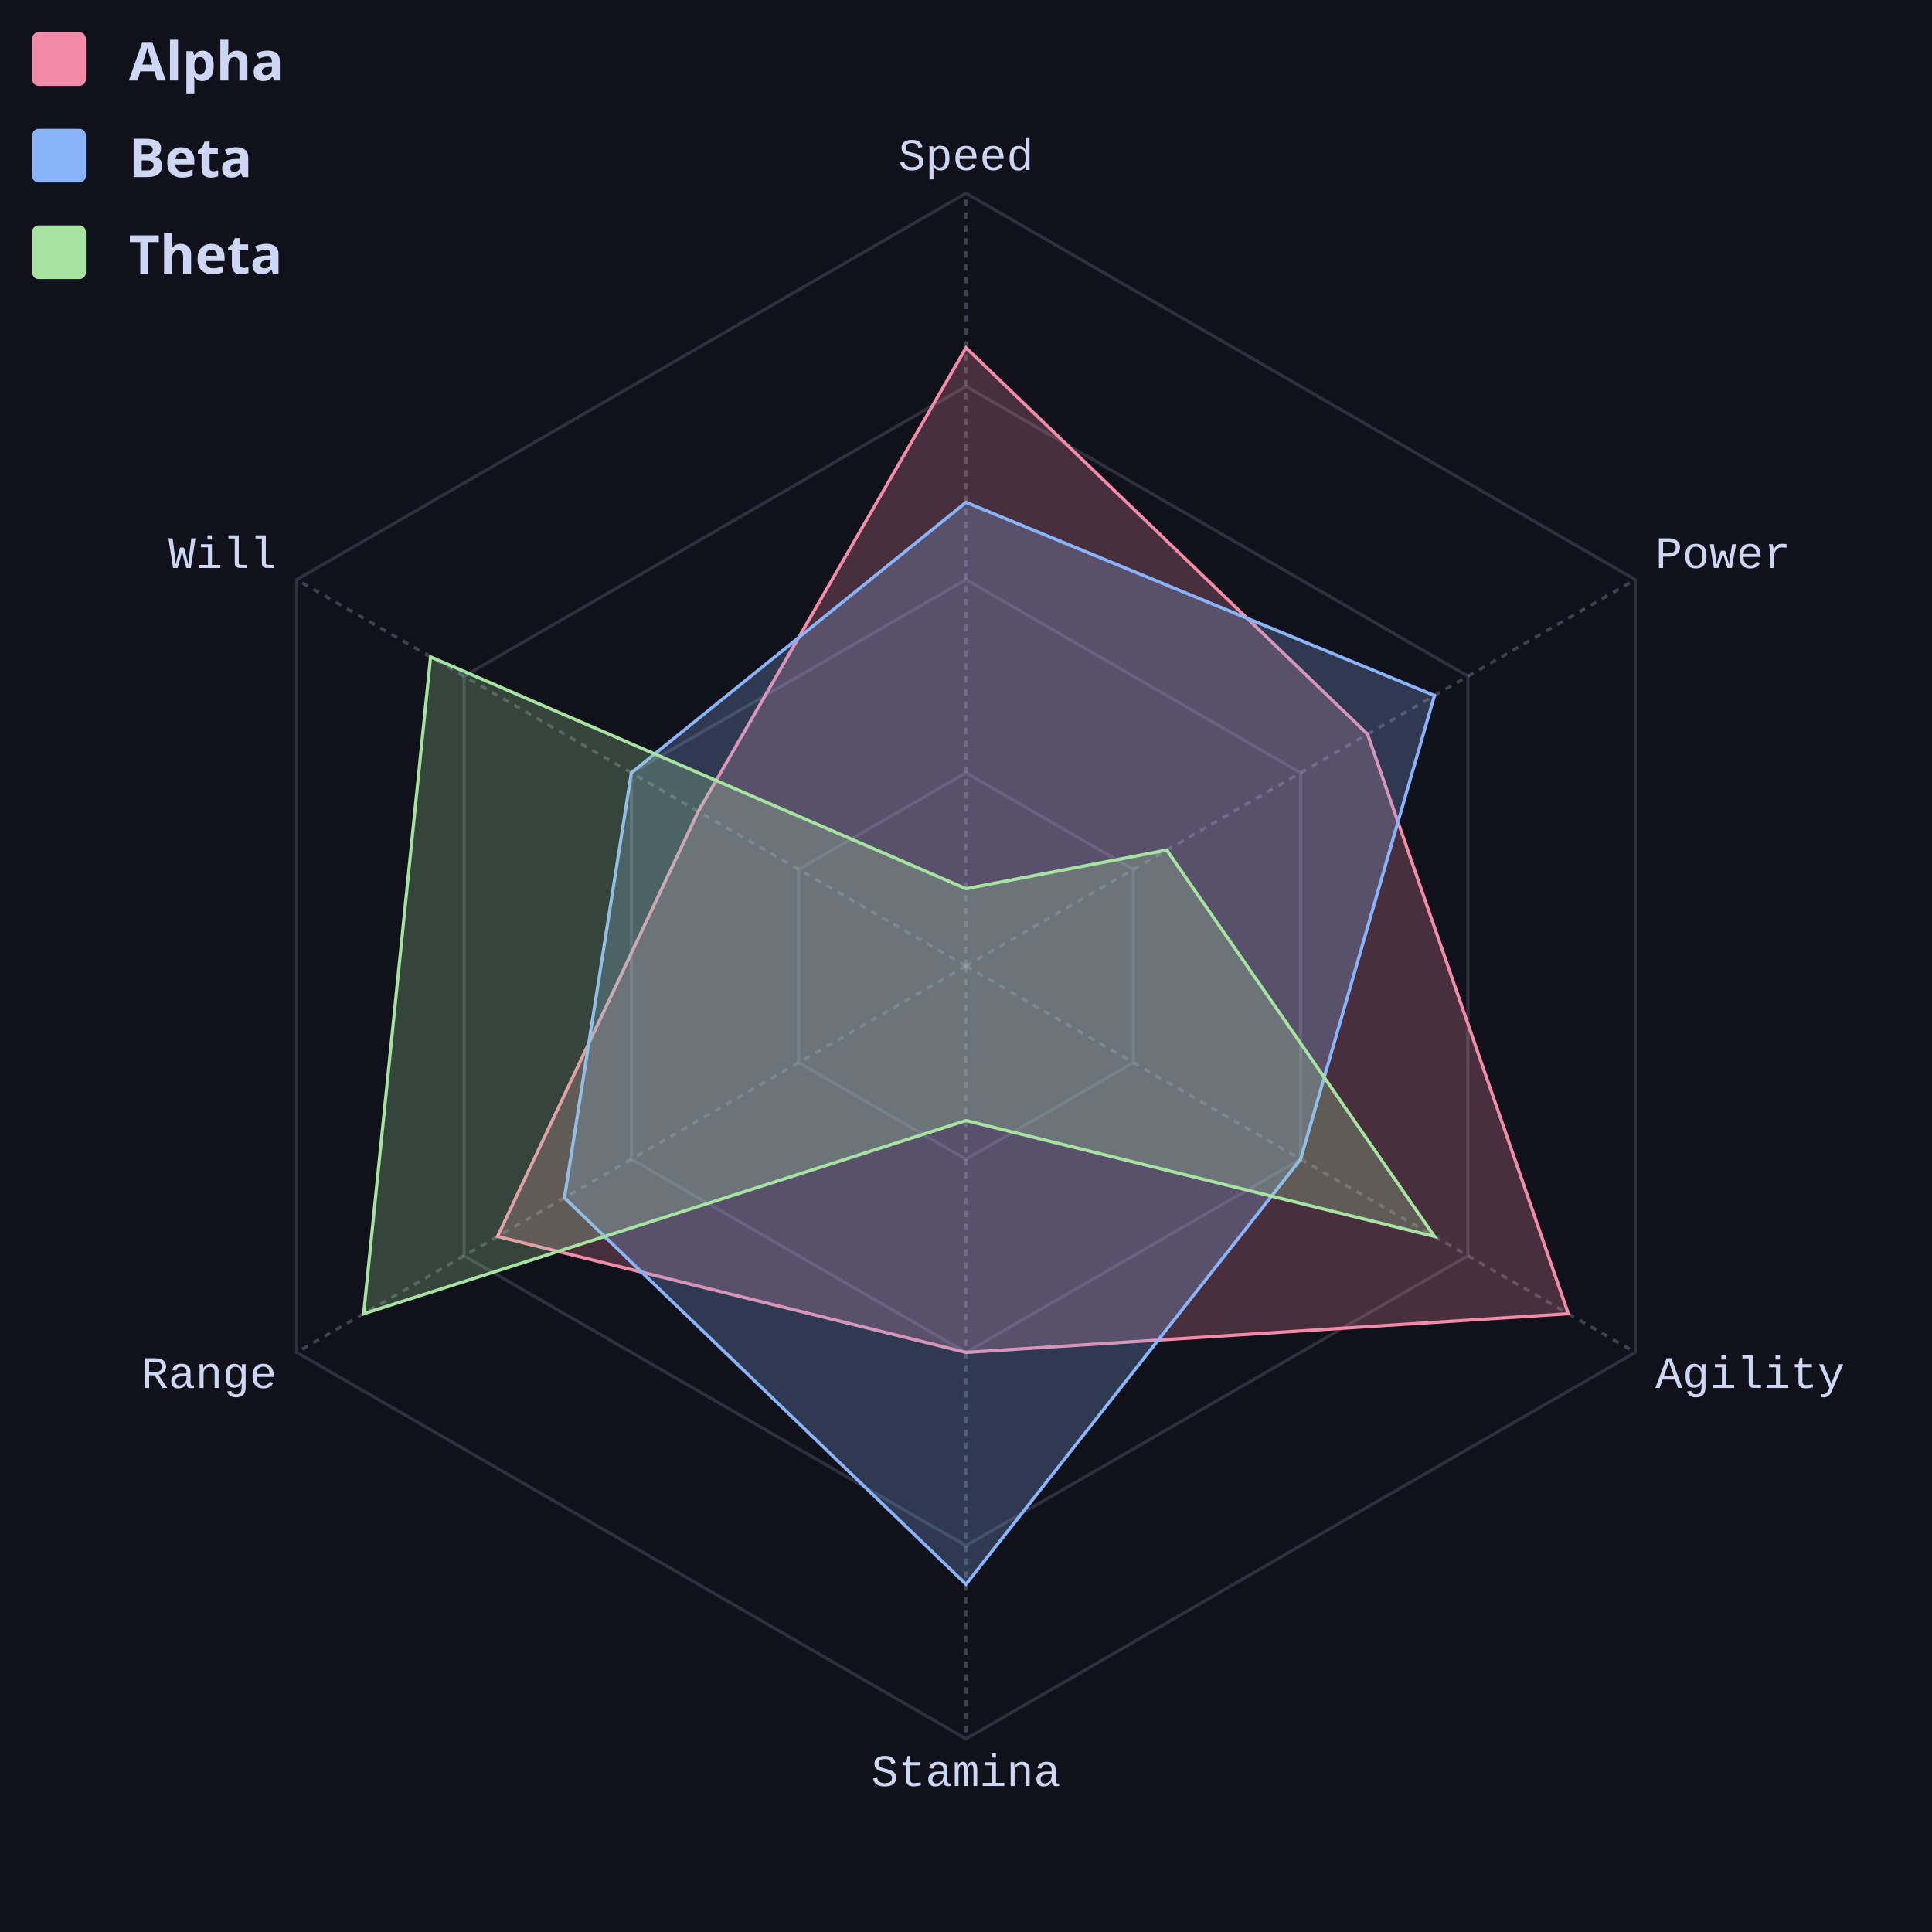
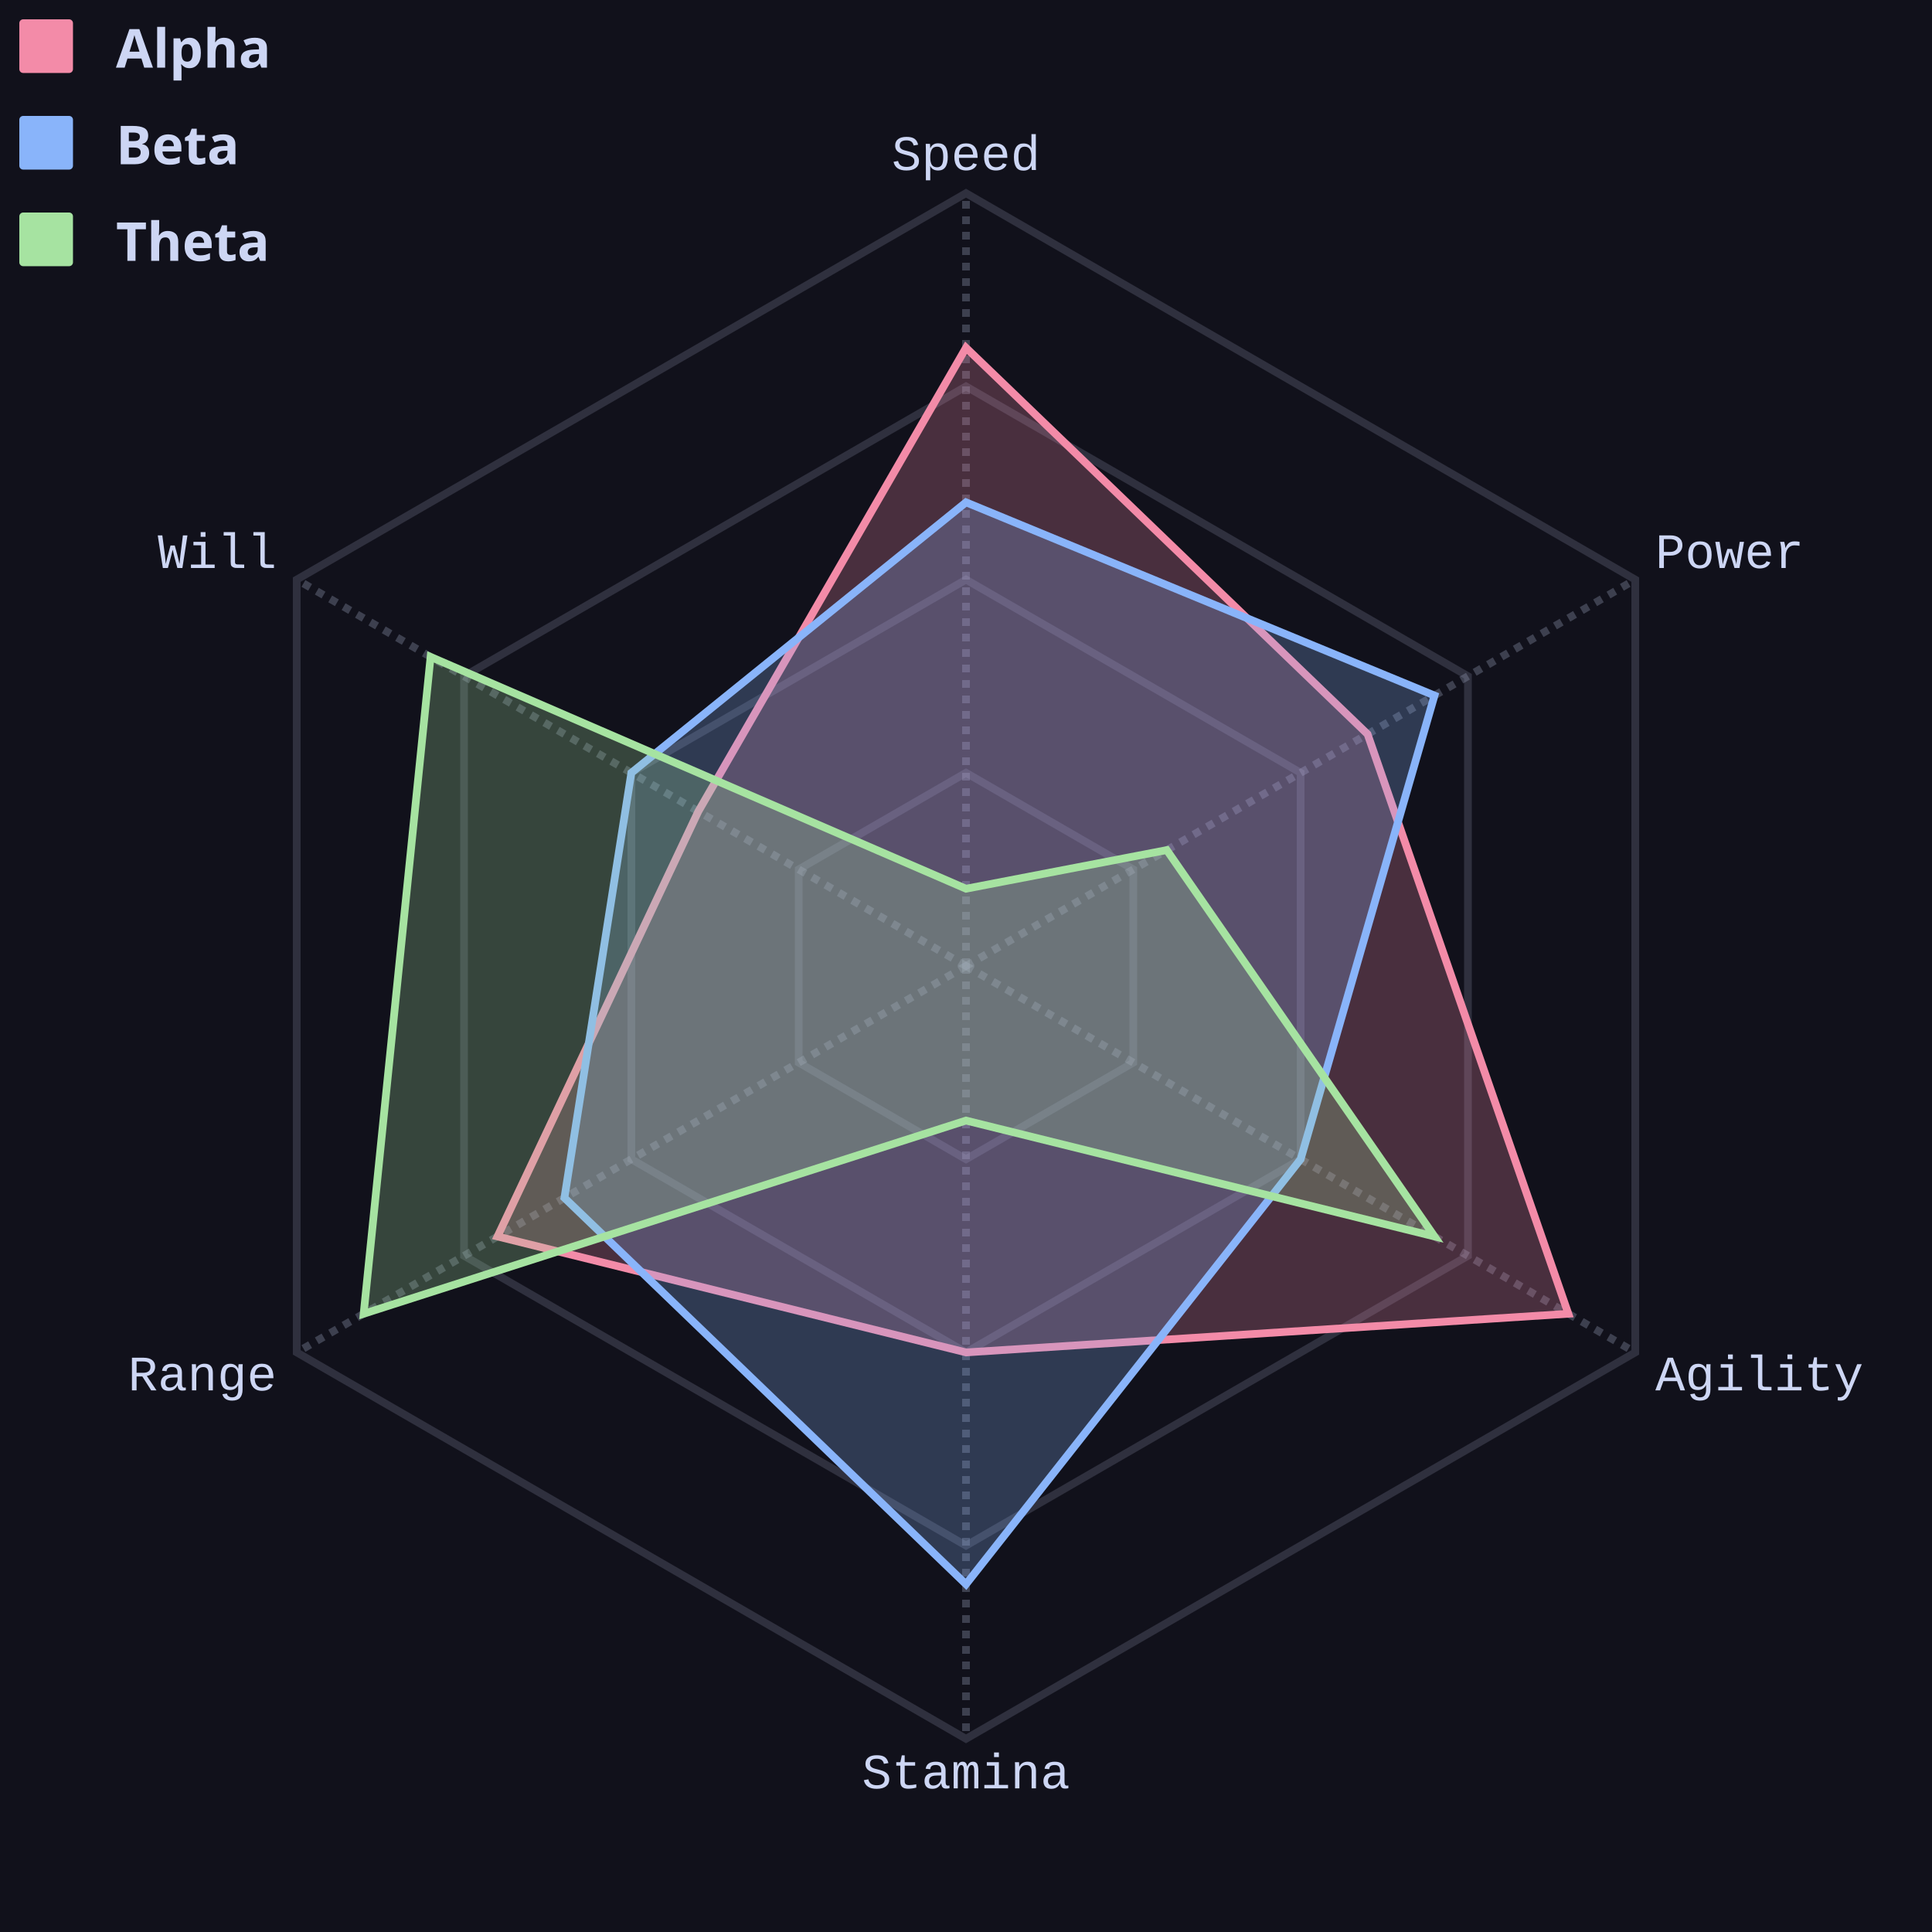
- <svg xmlns="http://www.w3.org/2000/svg" width="600" height="600" viewBox="-300 -300 600 600">
-   <rect id="chart-bg" x="-300" y="-300" width="100%" height="100%" fill="#11111b" />
-   <line x1="0.00" y1="0.00" x2="0.00" y2="-240.00" style="stroke:#a6adc8;stroke-opacity:0.3;stroke-dasharray:2;" />
-   <line x1="0.00" y1="0.00" x2="207.85" y2="-120.00" style="stroke:#a6adc8;stroke-opacity:0.3;stroke-dasharray:2;" />
-   <line x1="0.00" y1="0.00" x2="207.85" y2="120.00" style="stroke:#a6adc8;stroke-opacity:0.3;stroke-dasharray:2;" />
-   <line x1="0.00" y1="0.00" x2="0.00" y2="240.00" style="stroke:#a6adc8;stroke-opacity:0.3;stroke-dasharray:2;" />
-   <line x1="0.00" y1="0.00" x2="-207.85" y2="120.00" style="stroke:#a6adc8;stroke-opacity:0.3;stroke-dasharray:2;" />
-   <line x1="0.00" y1="0.00" x2="-207.85" y2="-120.00" style="stroke:#a6adc8;stroke-opacity:0.3;stroke-dasharray:2;" />
-   <polygon points="0.00,-60.00 51.96,-30.00 51.96,30.00 0.00,60.00 -51.96,30.00 -51.96,-30.00" style="fill:none;stroke:#a6adc8;stroke-opacity:0.2;" />
-   <polygon points="0.00,-120.00 103.92,-60.00 103.92,60.00 0.00,120.00 -103.92,60.00 -103.92,-60.00" style="fill:none;stroke:#a6adc8;stroke-opacity:0.2;" />
-   <polygon points="0.00,-180.00 155.88,-90.00 155.88,90.00 0.00,180.00 -155.88,90.00 -155.88,-90.00" style="fill:none;stroke:#a6adc8;stroke-opacity:0.2;" />
-   <polygon points="0.00,-240.00 207.85,-120.00 207.85,120.00 0.00,240.00 -207.85,120.00 -207.85,-120.00" style="fill:none;stroke:#a6adc8;stroke-opacity:0.2;" />
-   <text x="0.00" y="-247.20" style="fill:#cdd6f4;font-size:14px;text-anchor:middle;dominant-baseline:alphabetic;font-family:ui-monospace,SFMono-Regular,Menlo,Monaco,Consolas,liberation mono,monospace;" font-family="sans-serif">Speed</text>
-   <text x="214.08" y="-123.60" style="fill:#cdd6f4;font-size:14px;text-anchor:start;dominant-baseline:alphabetic;font-family:ui-monospace,SFMono-Regular,Menlo,Monaco,Consolas,liberation mono,monospace;" font-family="sans-serif">Power</text>
-   <text x="214.08" y="123.60" style="fill:#cdd6f4;font-size:14px;text-anchor:start;dominant-baseline:hanging;font-family:ui-monospace,SFMono-Regular,Menlo,Monaco,Consolas,liberation mono,monospace;" font-family="sans-serif">Agility</text>
-   <text x="0.00" y="247.20" style="fill:#cdd6f4;font-size:14px;text-anchor:middle;dominant-baseline:hanging;font-family:ui-monospace,SFMono-Regular,Menlo,Monaco,Consolas,liberation mono,monospace;" font-family="sans-serif">Stamina</text>
-   <text x="-214.08" y="123.60" style="fill:#cdd6f4;font-size:14px;text-anchor:end;dominant-baseline:hanging;font-family:ui-monospace,SFMono-Regular,Menlo,Monaco,Consolas,liberation mono,monospace;" font-family="sans-serif">Range</text>
-   <text x="-214.08" y="-123.60" style="fill:#cdd6f4;font-size:14px;text-anchor:end;dominant-baseline:alphabetic;font-family:ui-monospace,SFMono-Regular,Menlo,Monaco,Consolas,liberation mono,monospace;" font-family="sans-serif">Will</text>
-   <rect x="-290" y="-290" width="16.667" height="16.667" rx="2" fill="#f38ba8" />
-   <text x="-260.00" y="-275.00" style="fill:#cdd6f4;font-size:16.667px;font-family:sans-serif;font-weight:bold;" font-family="sans-serif">Alpha</text>
-   <rect x="-290" y="-260" width="16.667" height="16.667" rx="2" fill="#89b4fa" />
-   <text x="-260.00" y="-245.00" style="fill:#cdd6f4;font-size:16.667px;font-family:sans-serif;font-weight:bold;" font-family="sans-serif">Beta</text>
-   <rect x="-290" y="-230" width="16.667" height="16.667" rx="2" fill="#a6e3a1" />
-   <text x="-260.00" y="-215.00" style="fill:#cdd6f4;font-size:16.667px;font-family:sans-serif;font-weight:bold;" font-family="sans-serif">Theta</text>
-   <polygon points="0.00,-192.00 124.71,-72.00 187.06,108.00 0.00,120.00 -145.49,84.00 -83.14,-48.00" style="fill:#f38ba8;fill-opacity:0.25;stroke:#f38ba8;stroke-width:1;">
-     <animate attributeName="points" from="0.00,-0.00 0.00,-0.00 0.00,0.00 0.00,0.00 -0.00,0.00 -0.00,-0.00" to="0.00,-192.00 124.71,-72.00 187.06,108.00 0.00,120.00 -145.49,84.00 -83.14,-48.00" dur="1.8s" begin="0s" fill="freeze" calcMode="spline" keyTimes="0;1" keySplines="0.4 0 0.2 1" />
+ <svg xmlns="http://www.w3.org/2000/svg" width="1000" height="1000" viewBox="-500 -500 1000 1000">
+   <rect id="chart-bg" x="-500" y="-500" width="100%" height="100%" fill="#11111b" />
+   <line x1="0.00" y1="0.00" x2="0.00" y2="-400.00" style="stroke:#a6adc8;stroke-opacity:0.3;stroke-dasharray:4;stroke-width:4;" />
+   <line x1="0.00" y1="0.00" x2="346.41" y2="-200.00" style="stroke:#a6adc8;stroke-opacity:0.3;stroke-dasharray:4;stroke-width:4;" />
+   <line x1="0.00" y1="0.00" x2="346.41" y2="200.00" style="stroke:#a6adc8;stroke-opacity:0.3;stroke-dasharray:4;stroke-width:4;" />
+   <line x1="0.00" y1="0.00" x2="0.00" y2="400.00" style="stroke:#a6adc8;stroke-opacity:0.3;stroke-dasharray:4;stroke-width:4;" />
+   <line x1="0.00" y1="0.00" x2="-346.41" y2="200.00" style="stroke:#a6adc8;stroke-opacity:0.3;stroke-dasharray:4;stroke-width:4;" />
+   <line x1="0.00" y1="0.00" x2="-346.41" y2="-200.00" style="stroke:#a6adc8;stroke-opacity:0.3;stroke-dasharray:4;stroke-width:4;" />
+   <polygon points="0.00,-100.00 86.60,-50.00 86.60,50.00 0.00,100.00 -86.60,50.00 -86.60,-50.00" style="fill:none;stroke:#a6adc8;stroke-opacity:0.2;stroke-width:4;" />
+   <polygon points="0.00,-200.00 173.21,-100.00 173.21,100.00 0.00,200.00 -173.21,100.00 -173.21,-100.00" style="fill:none;stroke:#a6adc8;stroke-opacity:0.2;stroke-width:4;" />
+   <polygon points="0.00,-300.00 259.81,-150.00 259.81,150.00 0.00,300.00 -259.81,150.00 -259.81,-150.00" style="fill:none;stroke:#a6adc8;stroke-opacity:0.2;stroke-width:4;" />
+   <polygon points="0.00,-400.00 346.41,-200.00 346.41,200.00 0.00,400.00 -346.41,200.00 -346.41,-200.00" style="fill:none;stroke:#a6adc8;stroke-opacity:0.2;stroke-width:4;" />
+   <text x="0.00" y="-412.00" style="fill:#cdd6f4;font-size:25.641px;text-anchor:middle;dominant-baseline:alphabetic;font-family:ui-monospace,SFMono-Regular,Menlo,Monaco,Consolas,liberation mono,monospace;" font-family="sans-serif">Speed</text>
+   <text x="356.80" y="-206.00" style="fill:#cdd6f4;font-size:25.641px;text-anchor:start;dominant-baseline:alphabetic;font-family:ui-monospace,SFMono-Regular,Menlo,Monaco,Consolas,liberation mono,monospace;" font-family="sans-serif">Power</text>
+   <text x="356.80" y="206.00" style="fill:#cdd6f4;font-size:25.641px;text-anchor:start;dominant-baseline:hanging;font-family:ui-monospace,SFMono-Regular,Menlo,Monaco,Consolas,liberation mono,monospace;" font-family="sans-serif">Agility</text>
+   <text x="0.00" y="412.00" style="fill:#cdd6f4;font-size:25.641px;text-anchor:middle;dominant-baseline:hanging;font-family:ui-monospace,SFMono-Regular,Menlo,Monaco,Consolas,liberation mono,monospace;" font-family="sans-serif">Stamina</text>
+   <text x="-356.80" y="206.00" style="fill:#cdd6f4;font-size:25.641px;text-anchor:end;dominant-baseline:hanging;font-family:ui-monospace,SFMono-Regular,Menlo,Monaco,Consolas,liberation mono,monospace;" font-family="sans-serif">Range</text>
+   <text x="-356.80" y="-206.00" style="fill:#cdd6f4;font-size:25.641px;text-anchor:end;dominant-baseline:alphabetic;font-family:ui-monospace,SFMono-Regular,Menlo,Monaco,Consolas,liberation mono,monospace;" font-family="sans-serif">Will</text>
+   <rect x="-490" y="-490" width="27.778" height="27.778" rx="2" fill="#f38ba8" />
+   <text x="-440.00" y="-465.00" style="fill:#cdd6f4;font-size:27.778px;font-family:sans-serif;font-weight:bold;" font-family="sans-serif">Alpha</text>
+   <rect x="-490" y="-440" width="27.778" height="27.778" rx="2" fill="#89b4fa" />
+   <text x="-440.00" y="-415.00" style="fill:#cdd6f4;font-size:27.778px;font-family:sans-serif;font-weight:bold;" font-family="sans-serif">Beta</text>
+   <rect x="-490" y="-390" width="27.778" height="27.778" rx="2" fill="#a6e3a1" />
+   <text x="-440.00" y="-365.00" style="fill:#cdd6f4;font-size:27.778px;font-family:sans-serif;font-weight:bold;" font-family="sans-serif">Theta</text>
+   <polygon points="0.00,-320.00 207.85,-120.00 311.77,180.00 0.00,200.00 -242.49,140.00 -138.56,-80.00" style="fill:#f38ba8;fill-opacity:0.25;stroke:#f38ba8;stroke-width:4;">
+     <animate attributeName="points" from="0.00,-0.00 0.00,-0.00 0.00,0.00 0.00,0.00 -0.00,0.00 -0.00,-0.00" to="0.00,-320.00 207.85,-120.00 311.77,180.00 0.00,200.00 -242.49,140.00 -138.56,-80.00" dur="1.8s" begin="0s" fill="freeze" calcMode="spline" keyTimes="0;1" keySplines="0.4 0 0.2 1" />
  </polygon>
-   <polygon points="0.00,-144.00 145.49,-84.00 103.92,60.00 0.00,192.00 -124.71,72.00 -103.92,-60.00" style="fill:#89b4fa;fill-opacity:0.25;stroke:#89b4fa;stroke-width:1;">
-     <animate attributeName="points" from="0.00,-0.00 0.00,-0.00 0.00,0.00 0.00,0.00 -0.00,0.00 -0.00,-0.00" to="0.00,-144.00 145.49,-84.00 103.92,60.00 0.00,192.00 -124.71,72.00 -103.92,-60.00" dur="1.8s" begin="0s" fill="freeze" calcMode="spline" keyTimes="0;1" keySplines="0.4 0 0.2 1" />
+   <polygon points="0.00,-240.00 242.49,-140.00 173.21,100.00 0.00,320.00 -207.85,120.00 -173.21,-100.00" style="fill:#89b4fa;fill-opacity:0.25;stroke:#89b4fa;stroke-width:4;">
+     <animate attributeName="points" from="0.00,-0.00 0.00,-0.00 0.00,0.00 0.00,0.00 -0.00,0.00 -0.00,-0.00" to="0.00,-240.00 242.49,-140.00 173.21,100.00 0.00,320.00 -207.85,120.00 -173.21,-100.00" dur="1.8s" begin="0s" fill="freeze" calcMode="spline" keyTimes="0;1" keySplines="0.4 0 0.2 1" />
  </polygon>
-   <polygon points="0.00,-24.00 62.35,-36.00 145.49,84.00 0.00,48.00 -187.06,108.00 -166.28,-96.00" style="fill:#a6e3a1;fill-opacity:0.25;stroke:#a6e3a1;stroke-width:1;">
-     <animate attributeName="points" from="0.00,-0.00 0.00,-0.00 0.00,0.00 0.00,0.00 -0.00,0.00 -0.00,-0.00" to="0.00,-24.00 62.35,-36.00 145.49,84.00 0.00,48.00 -187.06,108.00 -166.28,-96.00" dur="1.8s" begin="0s" fill="freeze" calcMode="spline" keyTimes="0;1" keySplines="0.4 0 0.2 1" />
+   <polygon points="0.00,-40.00 103.92,-60.00 242.49,140.00 0.00,80.00 -311.77,180.00 -277.13,-160.00" style="fill:#a6e3a1;fill-opacity:0.25;stroke:#a6e3a1;stroke-width:4;">
+     <animate attributeName="points" from="0.00,-0.00 0.00,-0.00 0.00,0.00 0.00,0.00 -0.00,0.00 -0.00,-0.00" to="0.00,-40.00 103.92,-60.00 242.49,140.00 0.00,80.00 -311.77,180.00 -277.13,-160.00" dur="1.8s" begin="0s" fill="freeze" calcMode="spline" keyTimes="0;1" keySplines="0.4 0 0.2 1" />
  </polygon>
</svg>
